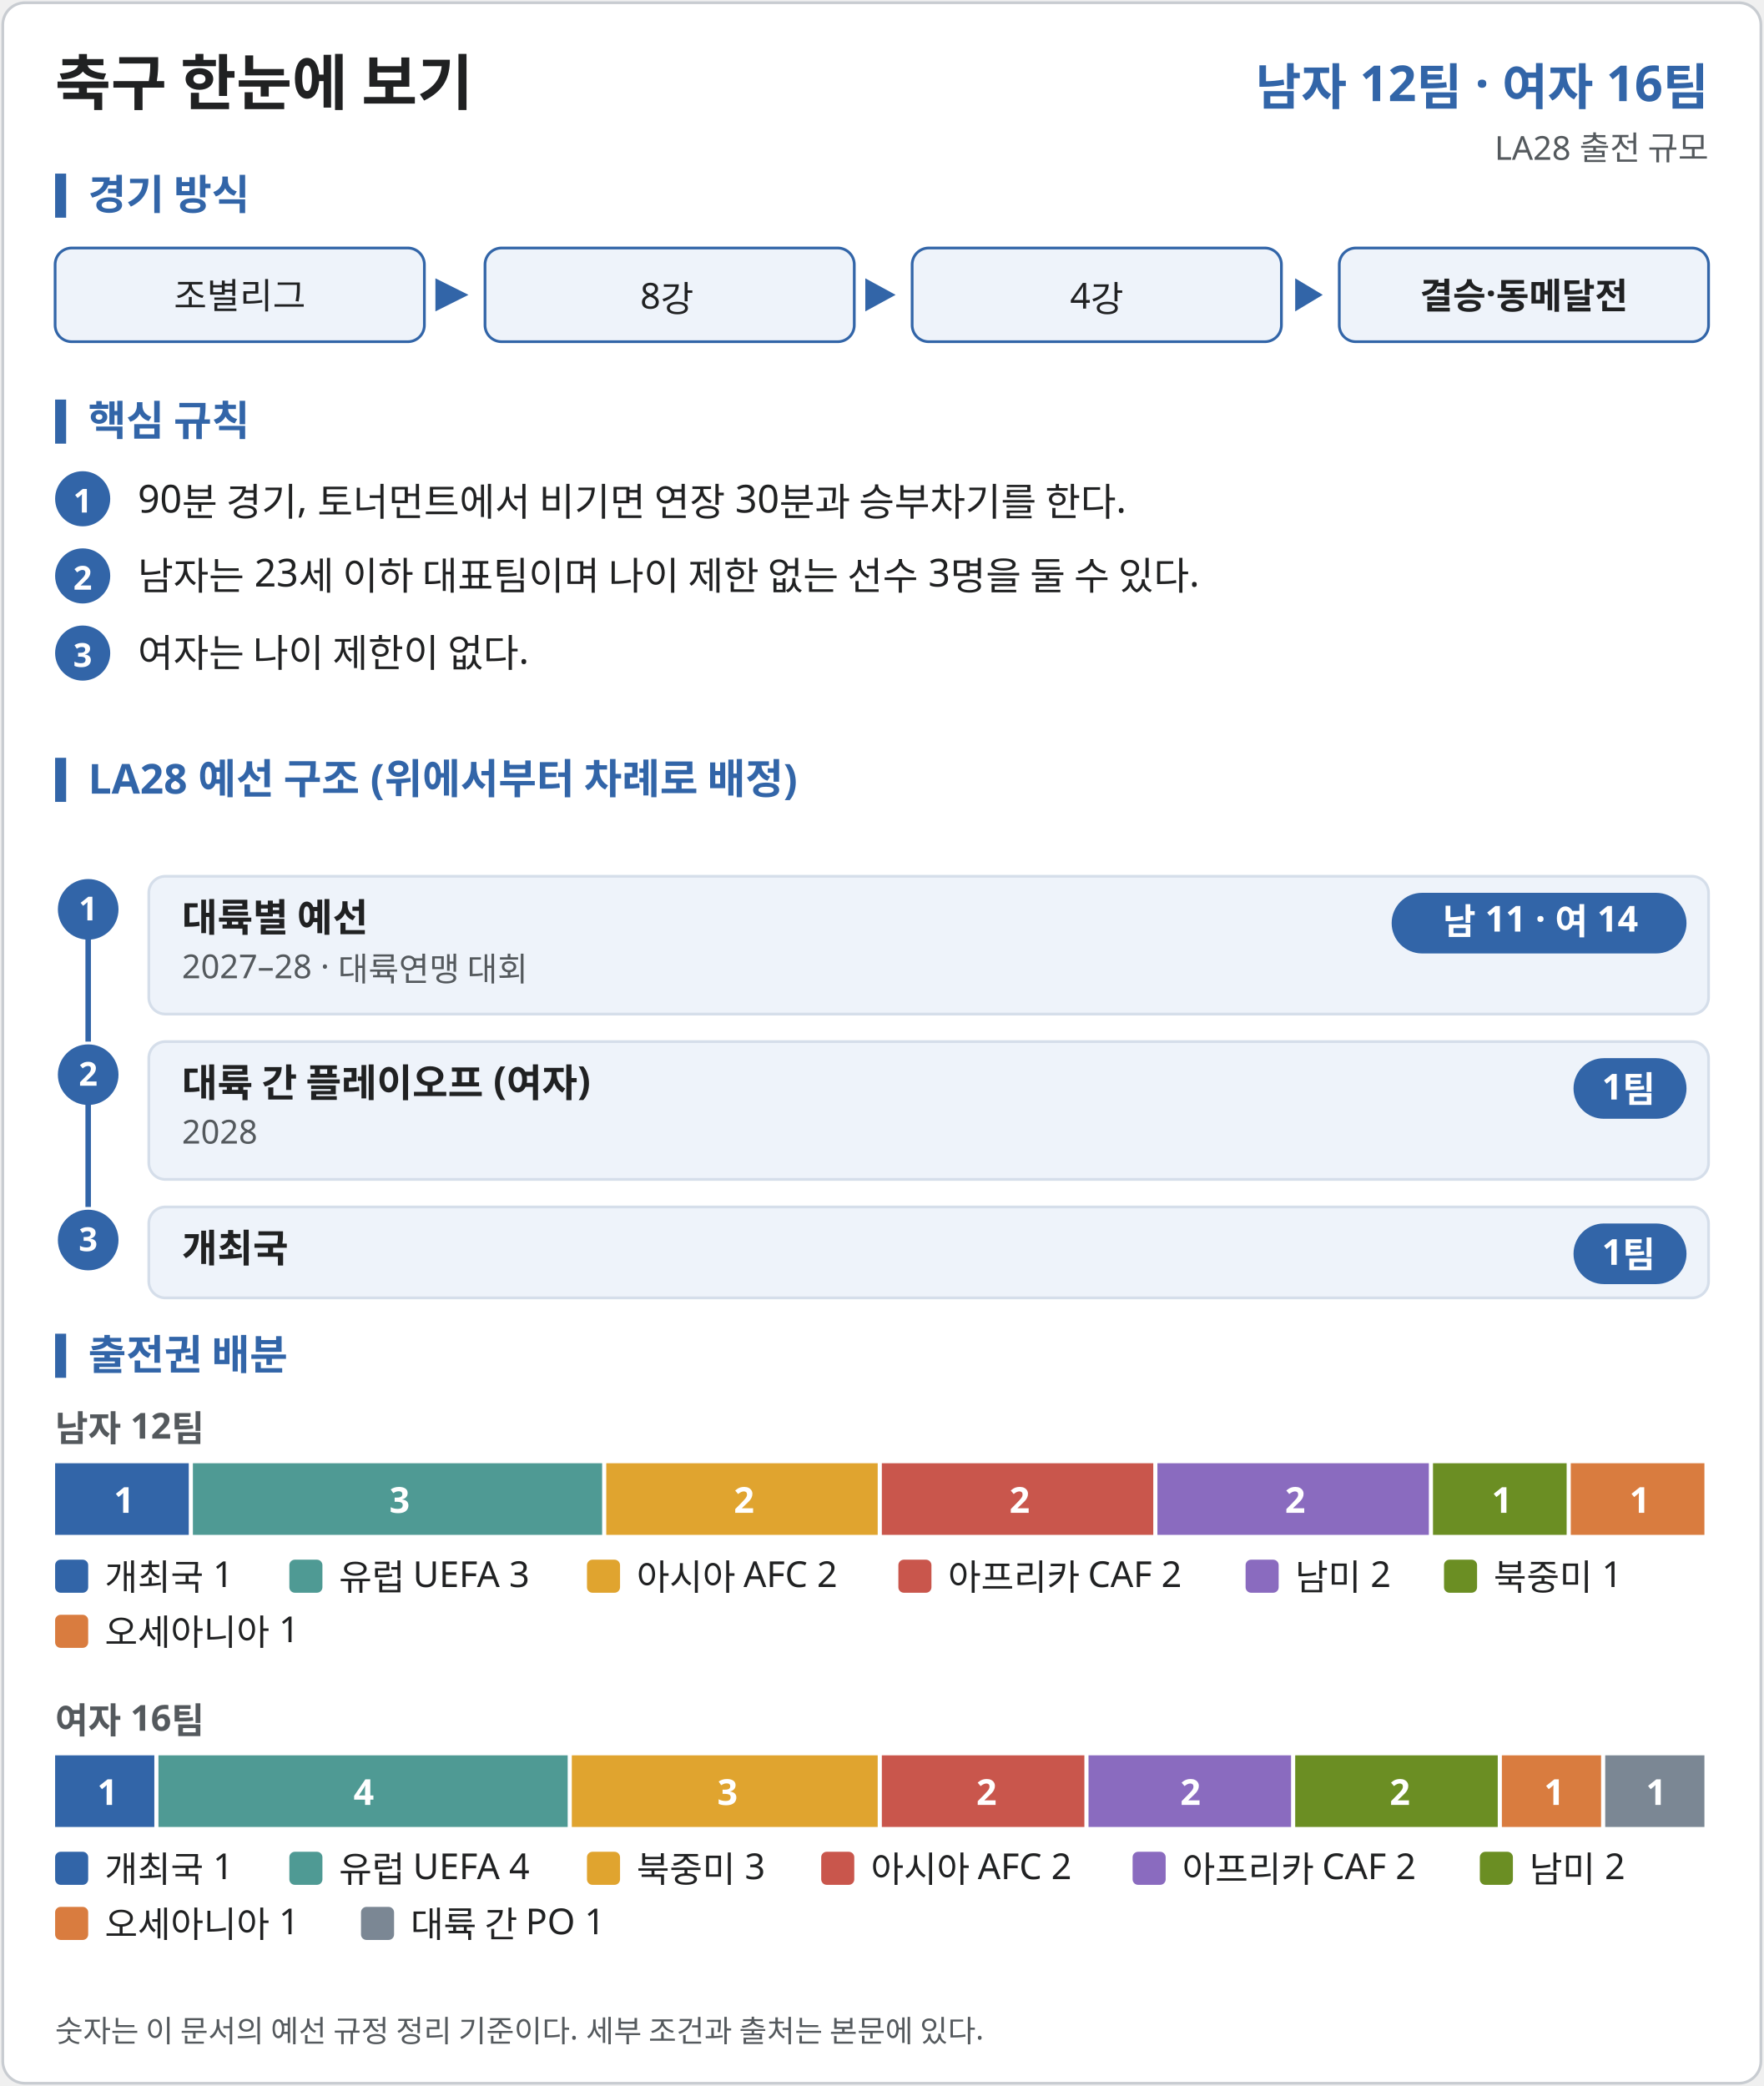
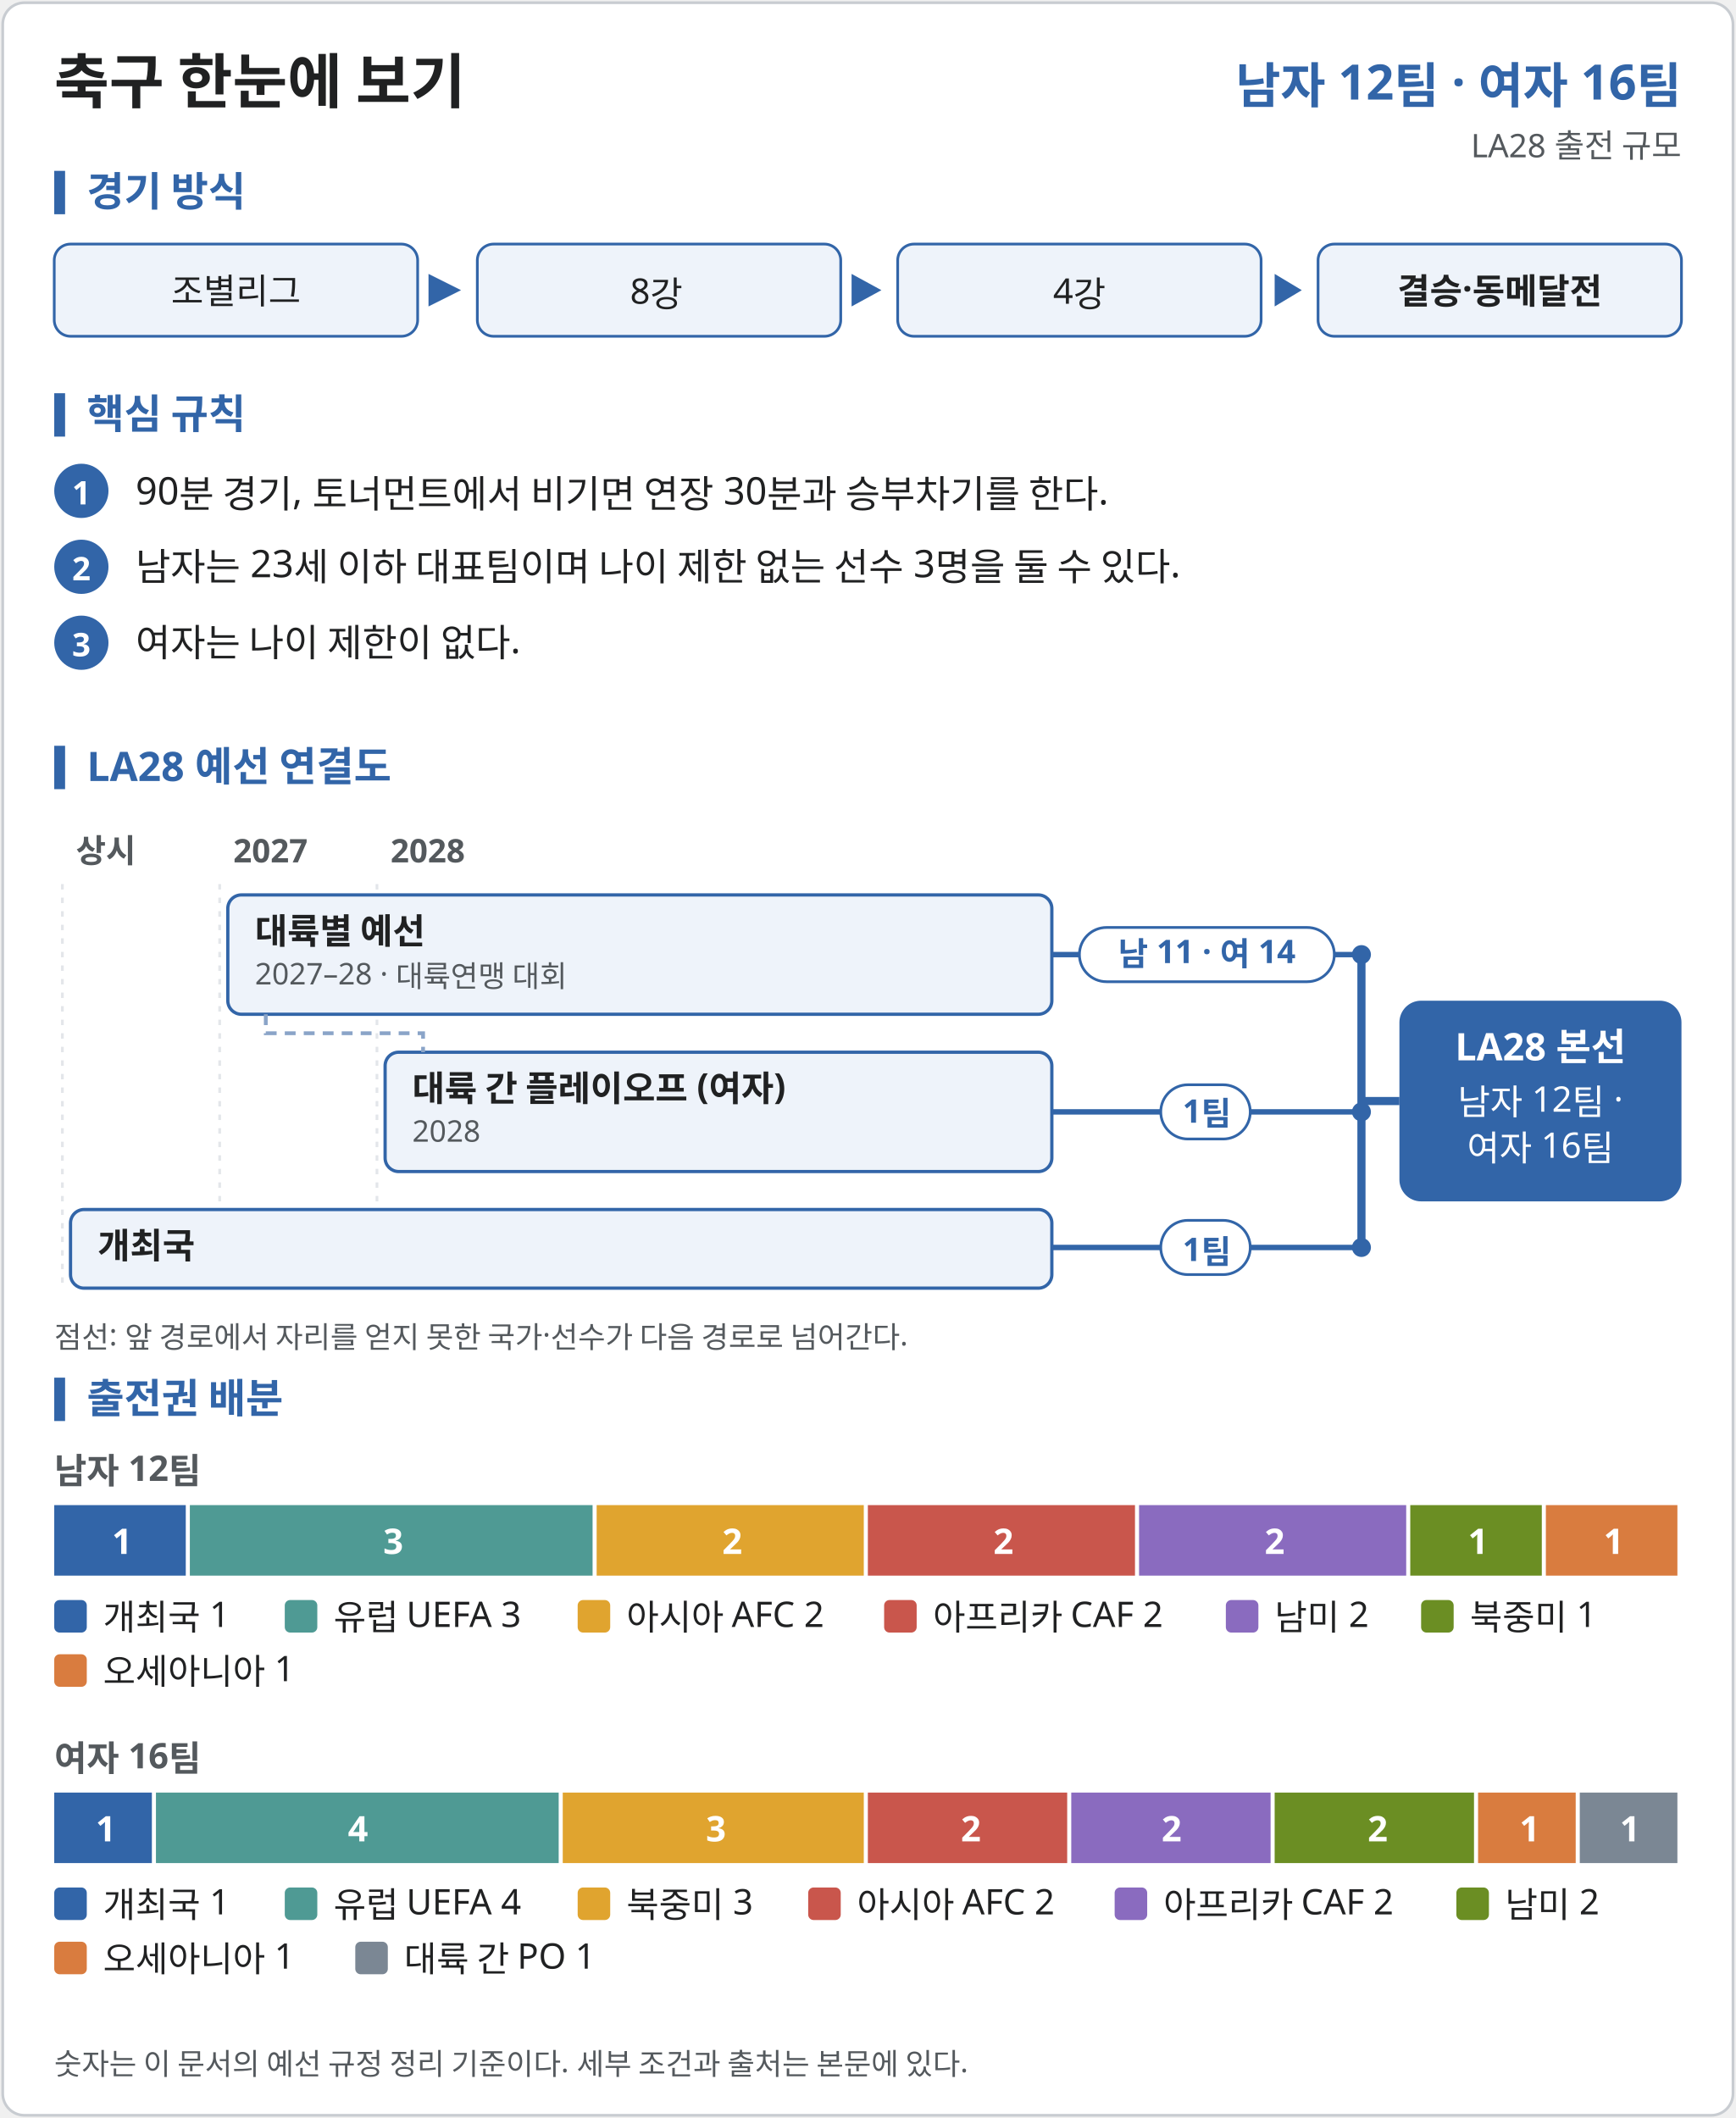
- <svg xmlns="http://www.w3.org/2000/svg" viewBox="0 0 640 757" width="640" height="757" role="img" aria-label="축구 한눈에 보기" font-family="'Malgun Gothic','Apple SD Gothic Neo','Noto Sans KR',sans-serif">
-   <rect x="1" y="1" width="638" height="755" rx="8" fill="#fff" stroke="#c8ccd1" />
+ <svg xmlns="http://www.w3.org/2000/svg" viewBox="0 0 640 781" width="640" height="781" role="img" aria-label="축구 한눈에 보기" font-family="'Malgun Gothic','Apple SD Gothic Neo','Noto Sans KR',sans-serif">
+   <rect x="1" y="1" width="638" height="779" rx="8" fill="#fff" stroke="#c8ccd1" />
  <text x="20" y="38" font-size="22" fill="#202122" font-weight="bold" text-anchor="start">축구 한눈에 보기</text>
  <text x="620" y="38" font-size="18" fill="#3265a8" font-weight="bold" text-anchor="end">남자 12팀 · 여자 16팀</text>
  <text x="620" y="58" font-size="12" fill="#54595d" font-weight="normal" text-anchor="end">LA28 출전 규모</text>
  <rect x="20" y="63" width="4" height="16" fill="#3265a8" />
  <text x="32" y="76" font-size="15" fill="#3265a8" font-weight="bold" text-anchor="start">경기 방식</text>
  <rect x="20" y="90" width="134" height="34" rx="6" fill="#eef3fa" stroke="#3265a8" />
  <text x="87" y="112" font-size="13" fill="#202122" font-weight="normal" text-anchor="middle">조별리그</text>
  <path d="M158 101 L170 107 L158 113" fill="#3265a8" />
  <rect x="176" y="90" width="134" height="34" rx="6" fill="#eef3fa" stroke="#3265a8" />
  <text x="242" y="112" font-size="13" fill="#202122" font-weight="normal" text-anchor="middle">8강</text>
  <path d="M314 101 L325 107 L314 113" fill="#3265a8" />
  <rect x="331" y="90" width="134" height="34" rx="6" fill="#eef3fa" stroke="#3265a8" />
  <text x="398" y="112" font-size="13" fill="#202122" font-weight="normal" text-anchor="middle">4강</text>
  <path d="M470 101 L480 107 L470 113" fill="#3265a8" />
  <rect x="486" y="90" width="134" height="34" rx="6" fill="#eef3fa" stroke="#3265a8" />
  <text x="553" y="112" font-size="13" fill="#202122" font-weight="bold" text-anchor="middle">결승·동메달전</text>
  <rect x="20" y="145" width="4" height="16" fill="#3265a8" />
  <text x="32" y="158" font-size="15" fill="#3265a8" font-weight="bold" text-anchor="start">핵심 규칙</text>
  <circle cx="30" cy="181" r="10" fill="#3265a8" />
  <text x="30" y="186" font-size="12" fill="#fff" font-weight="bold" text-anchor="middle">1</text>
  <text x="50" y="186" font-size="14" fill="#202122" font-weight="normal" text-anchor="start">90분 경기, 토너먼트에서 비기면 연장 30분과 승부차기를 한다.</text>
  <circle cx="30" cy="209" r="10" fill="#3265a8" />
  <text x="30" y="214" font-size="12" fill="#fff" font-weight="bold" text-anchor="middle">2</text>
  <text x="50" y="214" font-size="14" fill="#202122" font-weight="normal" text-anchor="start">남자는 23세 이하 대표팀이며 나이 제한 없는 선수 3명을 둘 수 있다.</text>
  <circle cx="30" cy="237" r="10" fill="#3265a8" />
  <text x="30" y="242" font-size="12" fill="#fff" font-weight="bold" text-anchor="middle">3</text>
  <text x="50" y="242" font-size="14" fill="#202122" font-weight="normal" text-anchor="start">여자는 나이 제한이 없다.</text>
  <rect x="20" y="275" width="4" height="16" fill="#3265a8" />
-   <text x="32" y="288" font-size="15" fill="#3265a8" font-weight="bold" text-anchor="start">LA28 예선 구조 (위에서부터 차례로 배정)</text>
-   <line x1="32" y1="330" x2="32" y2="378" stroke="#3265a8" stroke-width="2" />
-   <circle cx="32" cy="330" r="11" fill="#3265a8" />
-   <text x="32" y="334" font-size="12" fill="#fff" font-weight="bold" text-anchor="middle">1</text>
-   <rect x="54" y="318" width="566" height="50" rx="6" fill="#eef3fa" stroke="#d5deea" />
-   <text x="66" y="338" font-size="14" fill="#202122" font-weight="bold" text-anchor="start">대륙별 예선</text>
-   <rect x="505" y="324" width="107" height="22" rx="11" fill="#3265a8" />
-   <text x="559" y="339" font-size="13" fill="#fff" font-weight="bold" text-anchor="middle">남 11 · 여 14</text>
-   <text x="66" y="355" font-size="12" fill="#54595d" font-weight="normal" text-anchor="start">2027–28 · 대륙연맹 대회</text>
-   <line x1="32" y1="390" x2="32" y2="438" stroke="#3265a8" stroke-width="2" />
-   <circle cx="32" cy="390" r="11" fill="#3265a8" />
-   <text x="32" y="394" font-size="12" fill="#fff" font-weight="bold" text-anchor="middle">2</text>
-   <rect x="54" y="378" width="566" height="50" rx="6" fill="#eef3fa" stroke="#d5deea" />
-   <text x="66" y="398" font-size="14" fill="#202122" font-weight="bold" text-anchor="start">대륙 간 플레이오프 (여자)</text>
-   <rect x="571" y="384" width="41" height="22" rx="11" fill="#3265a8" />
-   <text x="591" y="399" font-size="13" fill="#fff" font-weight="bold" text-anchor="middle">1팀</text>
-   <text x="66" y="415" font-size="12" fill="#54595d" font-weight="normal" text-anchor="start">2028</text>
-   <circle cx="32" cy="450" r="11" fill="#3265a8" />
-   <text x="32" y="454" font-size="12" fill="#fff" font-weight="bold" text-anchor="middle">3</text>
-   <rect x="54" y="438" width="566" height="33" rx="6" fill="#eef3fa" stroke="#d5deea" />
-   <text x="66" y="458" font-size="14" fill="#202122" font-weight="bold" text-anchor="start">개최국</text>
-   <rect x="571" y="444" width="41" height="22" rx="11" fill="#3265a8" />
-   <text x="591" y="459" font-size="13" fill="#fff" font-weight="bold" text-anchor="middle">1팀</text>
-   <rect x="20" y="484" width="4" height="16" fill="#3265a8" />
-   <text x="32" y="497" font-size="15" fill="#3265a8" font-weight="bold" text-anchor="start">출전권 배분</text>
-   <text x="20" y="523" font-size="13" fill="#54595d" font-weight="bold" text-anchor="start">남자 12팀</text>
-   <rect x="20.0" y="531" width="48.5" height="26" fill="#3265a8" />
-   <text x="45" y="549" font-size="13" fill="#fff" font-weight="bold" text-anchor="middle">1</text>
-   <rect x="70.0" y="531" width="148.5" height="26" fill="#4f9a94" />
-   <text x="145" y="549" font-size="13" fill="#fff" font-weight="bold" text-anchor="middle">3</text>
-   <rect x="220.0" y="531" width="98.5" height="26" fill="#e0a42f" />
-   <text x="270" y="549" font-size="13" fill="#fff" font-weight="bold" text-anchor="middle">2</text>
-   <rect x="320.0" y="531" width="98.5" height="26" fill="#c9564c" />
-   <text x="370" y="549" font-size="13" fill="#fff" font-weight="bold" text-anchor="middle">2</text>
-   <rect x="420.0" y="531" width="98.5" height="26" fill="#8a6bbf" />
-   <text x="470" y="549" font-size="13" fill="#fff" font-weight="bold" text-anchor="middle">2</text>
-   <rect x="520.0" y="531" width="48.5" height="26" fill="#6b8e23" />
-   <text x="545" y="549" font-size="13" fill="#fff" font-weight="bold" text-anchor="middle">1</text>
-   <rect x="570.0" y="531" width="48.5" height="26" fill="#d97c3f" />
-   <text x="595" y="549" font-size="13" fill="#fff" font-weight="bold" text-anchor="middle">1</text>
-   <rect x="20" y="566" width="12" height="12" rx="2" fill="#3265a8" />
-   <text x="38" y="577" font-size="13" fill="#202122" font-weight="normal" text-anchor="start">개최국 1</text>
-   <rect x="105" y="566" width="12" height="12" rx="2" fill="#4f9a94" />
-   <text x="123" y="577" font-size="13" fill="#202122" font-weight="normal" text-anchor="start">유럽 UEFA 3</text>
-   <rect x="213" y="566" width="12" height="12" rx="2" fill="#e0a42f" />
-   <text x="231" y="577" font-size="13" fill="#202122" font-weight="normal" text-anchor="start">아시아 AFC 2</text>
-   <rect x="326" y="566" width="12" height="12" rx="2" fill="#c9564c" />
-   <text x="344" y="577" font-size="13" fill="#202122" font-weight="normal" text-anchor="start">아프리카 CAF 2</text>
-   <rect x="452" y="566" width="12" height="12" rx="2" fill="#8a6bbf" />
-   <text x="470" y="577" font-size="13" fill="#202122" font-weight="normal" text-anchor="start">남미 2</text>
-   <rect x="524" y="566" width="12" height="12" rx="2" fill="#6b8e23" />
-   <text x="542" y="577" font-size="13" fill="#202122" font-weight="normal" text-anchor="start">북중미 1</text>
-   <rect x="20" y="586" width="12" height="12" rx="2" fill="#d97c3f" />
-   <text x="38" y="597" font-size="13" fill="#202122" font-weight="normal" text-anchor="start">오세아니아 1</text>
-   <text x="20" y="629" font-size="13" fill="#54595d" font-weight="bold" text-anchor="start">여자 16팀</text>
-   <rect x="20.0" y="637" width="36.0" height="26" fill="#3265a8" />
-   <text x="39" y="655" font-size="13" fill="#fff" font-weight="bold" text-anchor="middle">1</text>
-   <rect x="57.5" y="637" width="148.5" height="26" fill="#4f9a94" />
-   <text x="132" y="655" font-size="13" fill="#fff" font-weight="bold" text-anchor="middle">4</text>
-   <rect x="207.5" y="637" width="111.0" height="26" fill="#e0a42f" />
-   <text x="264" y="655" font-size="13" fill="#fff" font-weight="bold" text-anchor="middle">3</text>
-   <rect x="320.0" y="637" width="73.5" height="26" fill="#c9564c" />
-   <text x="358" y="655" font-size="13" fill="#fff" font-weight="bold" text-anchor="middle">2</text>
-   <rect x="395.0" y="637" width="73.5" height="26" fill="#8a6bbf" />
-   <text x="432" y="655" font-size="13" fill="#fff" font-weight="bold" text-anchor="middle">2</text>
-   <rect x="470.0" y="637" width="73.5" height="26" fill="#6b8e23" />
-   <text x="508" y="655" font-size="13" fill="#fff" font-weight="bold" text-anchor="middle">2</text>
-   <rect x="545.0" y="637" width="36.0" height="26" fill="#d97c3f" />
-   <text x="564" y="655" font-size="13" fill="#fff" font-weight="bold" text-anchor="middle">1</text>
-   <rect x="582.5" y="637" width="36.0" height="26" fill="#7b8794" />
-   <text x="601" y="655" font-size="13" fill="#fff" font-weight="bold" text-anchor="middle">1</text>
-   <rect x="20" y="672" width="12" height="12" rx="2" fill="#3265a8" />
-   <text x="38" y="683" font-size="13" fill="#202122" font-weight="normal" text-anchor="start">개최국 1</text>
-   <rect x="105" y="672" width="12" height="12" rx="2" fill="#4f9a94" />
-   <text x="123" y="683" font-size="13" fill="#202122" font-weight="normal" text-anchor="start">유럽 UEFA 4</text>
-   <rect x="213" y="672" width="12" height="12" rx="2" fill="#e0a42f" />
-   <text x="231" y="683" font-size="13" fill="#202122" font-weight="normal" text-anchor="start">북중미 3</text>
-   <rect x="298" y="672" width="12" height="12" rx="2" fill="#c9564c" />
-   <text x="316" y="683" font-size="13" fill="#202122" font-weight="normal" text-anchor="start">아시아 AFC 2</text>
-   <rect x="411" y="672" width="12" height="12" rx="2" fill="#8a6bbf" />
-   <text x="429" y="683" font-size="13" fill="#202122" font-weight="normal" text-anchor="start">아프리카 CAF 2</text>
-   <rect x="537" y="672" width="12" height="12" rx="2" fill="#6b8e23" />
-   <text x="555" y="683" font-size="13" fill="#202122" font-weight="normal" text-anchor="start">남미 2</text>
-   <rect x="20" y="692" width="12" height="12" rx="2" fill="#d97c3f" />
-   <text x="38" y="703" font-size="13" fill="#202122" font-weight="normal" text-anchor="start">오세아니아 1</text>
-   <rect x="131" y="692" width="12" height="12" rx="2" fill="#7b8794" />
-   <text x="149" y="703" font-size="13" fill="#202122" font-weight="normal" text-anchor="start">대륙 간 PO 1</text>
-   <text x="20" y="741" font-size="11" fill="#54595d" font-weight="normal" text-anchor="start">숫자는 이 문서의 예선 규정 정리 기준이다. 세부 조건과 출처는 본문에 있다.</text>
+   <text x="32" y="288" font-size="15" fill="#3265a8" font-weight="bold" text-anchor="start">LA28 예선 연결도</text>
+   <line x1="23" y1="326" x2="23" y2="475" stroke="#e3e6ea" stroke-dasharray="2 3" />
+   <line x1="81" y1="326" x2="81" y2="475" stroke="#e3e6ea" stroke-dasharray="2 3" />
+   <line x1="139" y1="326" x2="139" y2="475" stroke="#e3e6ea" stroke-dasharray="2 3" />
+   <text x="28" y="318" font-size="12" fill="#54595d" font-weight="bold" text-anchor="start">상시</text>
+   <text x="86" y="318" font-size="12" fill="#54595d" font-weight="bold" text-anchor="start">2027</text>
+   <text x="144" y="318" font-size="12" fill="#54595d" font-weight="bold" text-anchor="start">2028</text>
+   <rect x="84" y="330" width="303.84" height="44" rx="5" fill="#eef3fa" stroke="#3265a8" stroke-width="1.2" />
+   <text x="94" y="348" font-size="13" fill="#202122" font-weight="bold" text-anchor="start">대륙별 예선</text>
+   <text x="94" y="363" font-size="11" fill="#54595d" font-weight="normal" text-anchor="start">2027–28 · 대륙연맹 대회</text>
+   <rect x="142" y="388" width="245.84" height="44" rx="5" fill="#eef3fa" stroke="#3265a8" stroke-width="1.2" />
+   <text x="152" y="406" font-size="13" fill="#202122" font-weight="bold" text-anchor="start">대륙 간 플레이오프 (여자)</text>
+   <text x="152" y="421" font-size="11" fill="#54595d" font-weight="normal" text-anchor="start">2028</text>
+   <rect x="26" y="446" width="361.84" height="29" rx="5" fill="#eef3fa" stroke="#3265a8" stroke-width="1.2" />
+   <text x="36" y="464" font-size="13" fill="#202122" font-weight="bold" text-anchor="start">개최국</text>
+   <path d="M98 374 V381 H156 V388" fill="none" stroke="#8aa4c8" stroke-width="1.4" stroke-dasharray="4 3" />
+   <line x1="387.84" y1="352" x2="502" y2="352" stroke="#3265a8" stroke-width="2" />
+   <circle cx="502" cy="352" r="3.5" fill="#3265a8" />
+   <rect x="398" y="342" width="94" height="20" rx="10" fill="#fff" stroke="#3265a8" />
+   <text x="445" y="356" font-size="12" fill="#3265a8" font-weight="bold" text-anchor="middle">남 11 · 여 14</text>
+   <line x1="387.84" y1="410" x2="502" y2="410" stroke="#3265a8" stroke-width="2" />
+   <circle cx="502" cy="410" r="3.5" fill="#3265a8" />
+   <rect x="428" y="400" width="33" height="20" rx="10" fill="#fff" stroke="#3265a8" />
+   <text x="445" y="414" font-size="12" fill="#3265a8" font-weight="bold" text-anchor="middle">1팀</text>
+   <line x1="387.84" y1="460" x2="502" y2="460" stroke="#3265a8" stroke-width="2" />
+   <circle cx="502" cy="460" r="3.5" fill="#3265a8" />
+   <rect x="428" y="450" width="33" height="20" rx="10" fill="#fff" stroke="#3265a8" />
+   <text x="445" y="465" font-size="12" fill="#3265a8" font-weight="bold" text-anchor="middle">1팀</text>
+   <line x1="502" y1="352" x2="502" y2="460" stroke="#3265a8" stroke-width="3" />
+   <line x1="502" y1="406" x2="516" y2="406" stroke="#3265a8" stroke-width="3" />
+   <rect x="516" y="369" width="104" height="74" rx="8" fill="#3265a8" />
+   <text x="568" y="391" font-size="14" fill="#fff" font-weight="bold" text-anchor="middle">LA28 본선</text>
+   <text x="568" y="411" font-size="13" fill="#fff" font-weight="normal" text-anchor="middle">남자 12팀 ·</text>
+   <text x="568" y="428" font-size="13" fill="#fff" font-weight="normal" text-anchor="middle">여자 16팀</text>
+   <text x="20" y="497" font-size="11" fill="#54595d" font-weight="normal" text-anchor="start">점선: 앞 경로에서 자리를 얻지 못한 국가·선수가 다음 경로로 넘어간다.</text>
+   <rect x="20" y="508" width="4" height="16" fill="#3265a8" />
+   <text x="32" y="521" font-size="15" fill="#3265a8" font-weight="bold" text-anchor="start">출전권 배분</text>
+   <text x="20" y="547" font-size="13" fill="#54595d" font-weight="bold" text-anchor="start">남자 12팀</text>
+   <rect x="20.0" y="555" width="48.5" height="26" fill="#3265a8" />
+   <text x="45" y="573" font-size="13" fill="#fff" font-weight="bold" text-anchor="middle">1</text>
+   <rect x="70.0" y="555" width="148.5" height="26" fill="#4f9a94" />
+   <text x="145" y="573" font-size="13" fill="#fff" font-weight="bold" text-anchor="middle">3</text>
+   <rect x="220.0" y="555" width="98.5" height="26" fill="#e0a42f" />
+   <text x="270" y="573" font-size="13" fill="#fff" font-weight="bold" text-anchor="middle">2</text>
+   <rect x="320.0" y="555" width="98.5" height="26" fill="#c9564c" />
+   <text x="370" y="573" font-size="13" fill="#fff" font-weight="bold" text-anchor="middle">2</text>
+   <rect x="420.0" y="555" width="98.5" height="26" fill="#8a6bbf" />
+   <text x="470" y="573" font-size="13" fill="#fff" font-weight="bold" text-anchor="middle">2</text>
+   <rect x="520.0" y="555" width="48.5" height="26" fill="#6b8e23" />
+   <text x="545" y="573" font-size="13" fill="#fff" font-weight="bold" text-anchor="middle">1</text>
+   <rect x="570.0" y="555" width="48.5" height="26" fill="#d97c3f" />
+   <text x="595" y="573" font-size="13" fill="#fff" font-weight="bold" text-anchor="middle">1</text>
+   <rect x="20" y="590" width="12" height="12" rx="2" fill="#3265a8" />
+   <text x="38" y="601" font-size="13" fill="#202122" font-weight="normal" text-anchor="start">개최국 1</text>
+   <rect x="105" y="590" width="12" height="12" rx="2" fill="#4f9a94" />
+   <text x="123" y="601" font-size="13" fill="#202122" font-weight="normal" text-anchor="start">유럽 UEFA 3</text>
+   <rect x="213" y="590" width="12" height="12" rx="2" fill="#e0a42f" />
+   <text x="231" y="601" font-size="13" fill="#202122" font-weight="normal" text-anchor="start">아시아 AFC 2</text>
+   <rect x="326" y="590" width="12" height="12" rx="2" fill="#c9564c" />
+   <text x="344" y="601" font-size="13" fill="#202122" font-weight="normal" text-anchor="start">아프리카 CAF 2</text>
+   <rect x="452" y="590" width="12" height="12" rx="2" fill="#8a6bbf" />
+   <text x="470" y="601" font-size="13" fill="#202122" font-weight="normal" text-anchor="start">남미 2</text>
+   <rect x="524" y="590" width="12" height="12" rx="2" fill="#6b8e23" />
+   <text x="542" y="601" font-size="13" fill="#202122" font-weight="normal" text-anchor="start">북중미 1</text>
+   <rect x="20" y="610" width="12" height="12" rx="2" fill="#d97c3f" />
+   <text x="38" y="621" font-size="13" fill="#202122" font-weight="normal" text-anchor="start">오세아니아 1</text>
+   <text x="20" y="653" font-size="13" fill="#54595d" font-weight="bold" text-anchor="start">여자 16팀</text>
+   <rect x="20.0" y="661" width="36.0" height="26" fill="#3265a8" />
+   <text x="39" y="679" font-size="13" fill="#fff" font-weight="bold" text-anchor="middle">1</text>
+   <rect x="57.5" y="661" width="148.5" height="26" fill="#4f9a94" />
+   <text x="132" y="679" font-size="13" fill="#fff" font-weight="bold" text-anchor="middle">4</text>
+   <rect x="207.5" y="661" width="111.0" height="26" fill="#e0a42f" />
+   <text x="264" y="679" font-size="13" fill="#fff" font-weight="bold" text-anchor="middle">3</text>
+   <rect x="320.0" y="661" width="73.5" height="26" fill="#c9564c" />
+   <text x="358" y="679" font-size="13" fill="#fff" font-weight="bold" text-anchor="middle">2</text>
+   <rect x="395.0" y="661" width="73.5" height="26" fill="#8a6bbf" />
+   <text x="432" y="679" font-size="13" fill="#fff" font-weight="bold" text-anchor="middle">2</text>
+   <rect x="470.0" y="661" width="73.5" height="26" fill="#6b8e23" />
+   <text x="508" y="679" font-size="13" fill="#fff" font-weight="bold" text-anchor="middle">2</text>
+   <rect x="545.0" y="661" width="36.0" height="26" fill="#d97c3f" />
+   <text x="564" y="679" font-size="13" fill="#fff" font-weight="bold" text-anchor="middle">1</text>
+   <rect x="582.5" y="661" width="36.0" height="26" fill="#7b8794" />
+   <text x="601" y="679" font-size="13" fill="#fff" font-weight="bold" text-anchor="middle">1</text>
+   <rect x="20" y="696" width="12" height="12" rx="2" fill="#3265a8" />
+   <text x="38" y="707" font-size="13" fill="#202122" font-weight="normal" text-anchor="start">개최국 1</text>
+   <rect x="105" y="696" width="12" height="12" rx="2" fill="#4f9a94" />
+   <text x="123" y="707" font-size="13" fill="#202122" font-weight="normal" text-anchor="start">유럽 UEFA 4</text>
+   <rect x="213" y="696" width="12" height="12" rx="2" fill="#e0a42f" />
+   <text x="231" y="707" font-size="13" fill="#202122" font-weight="normal" text-anchor="start">북중미 3</text>
+   <rect x="298" y="696" width="12" height="12" rx="2" fill="#c9564c" />
+   <text x="316" y="707" font-size="13" fill="#202122" font-weight="normal" text-anchor="start">아시아 AFC 2</text>
+   <rect x="411" y="696" width="12" height="12" rx="2" fill="#8a6bbf" />
+   <text x="429" y="707" font-size="13" fill="#202122" font-weight="normal" text-anchor="start">아프리카 CAF 2</text>
+   <rect x="537" y="696" width="12" height="12" rx="2" fill="#6b8e23" />
+   <text x="555" y="707" font-size="13" fill="#202122" font-weight="normal" text-anchor="start">남미 2</text>
+   <rect x="20" y="716" width="12" height="12" rx="2" fill="#d97c3f" />
+   <text x="38" y="727" font-size="13" fill="#202122" font-weight="normal" text-anchor="start">오세아니아 1</text>
+   <rect x="131" y="716" width="12" height="12" rx="2" fill="#7b8794" />
+   <text x="149" y="727" font-size="13" fill="#202122" font-weight="normal" text-anchor="start">대륙 간 PO 1</text>
+   <text x="20" y="765" font-size="11" fill="#54595d" font-weight="normal" text-anchor="start">숫자는 이 문서의 예선 규정 정리 기준이다. 세부 조건과 출처는 본문에 있다.</text>
</svg>
